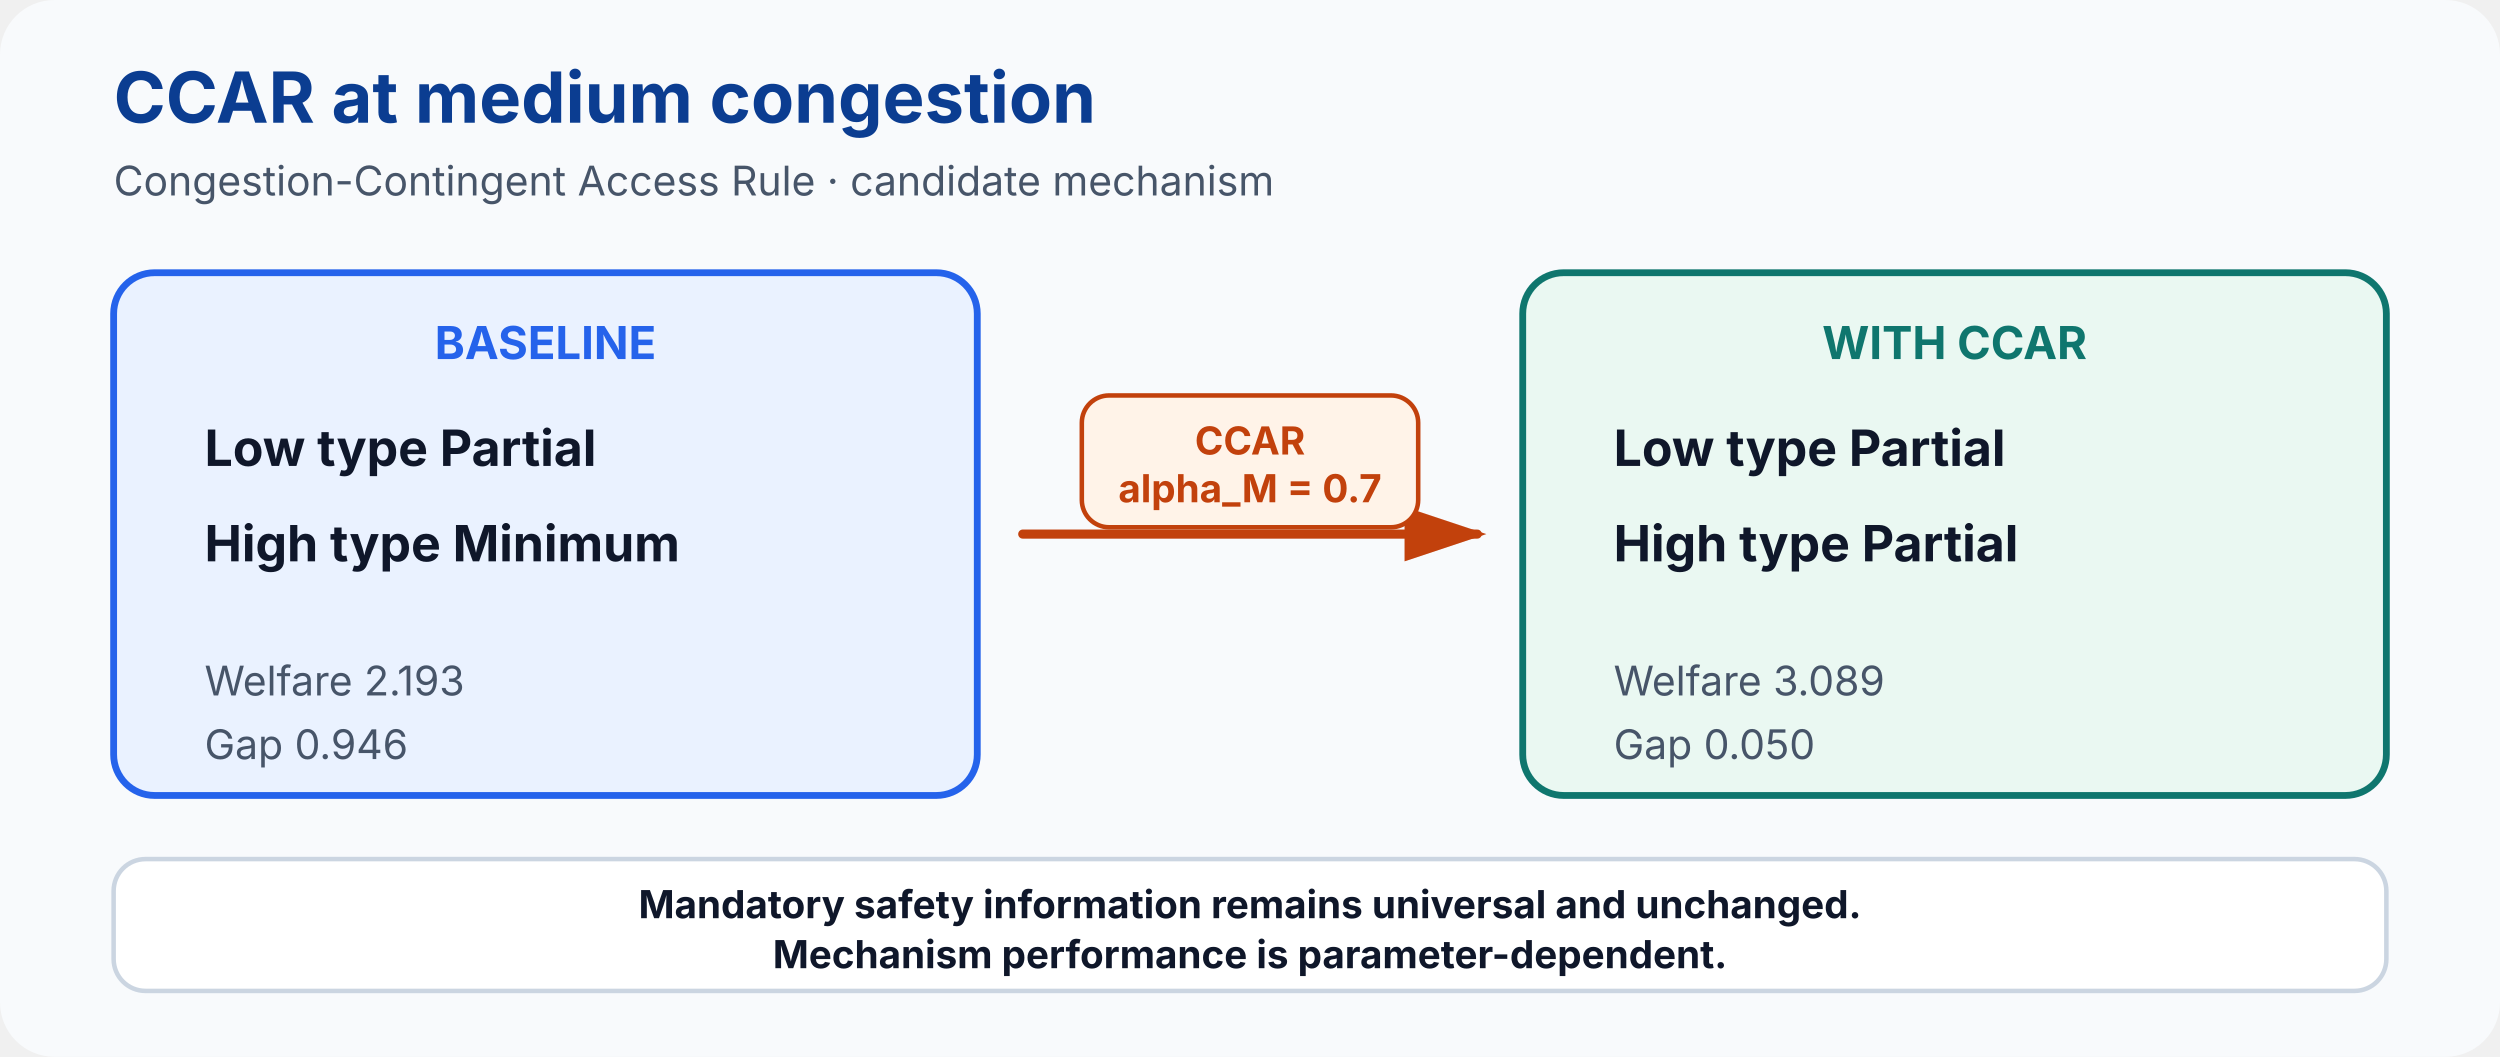
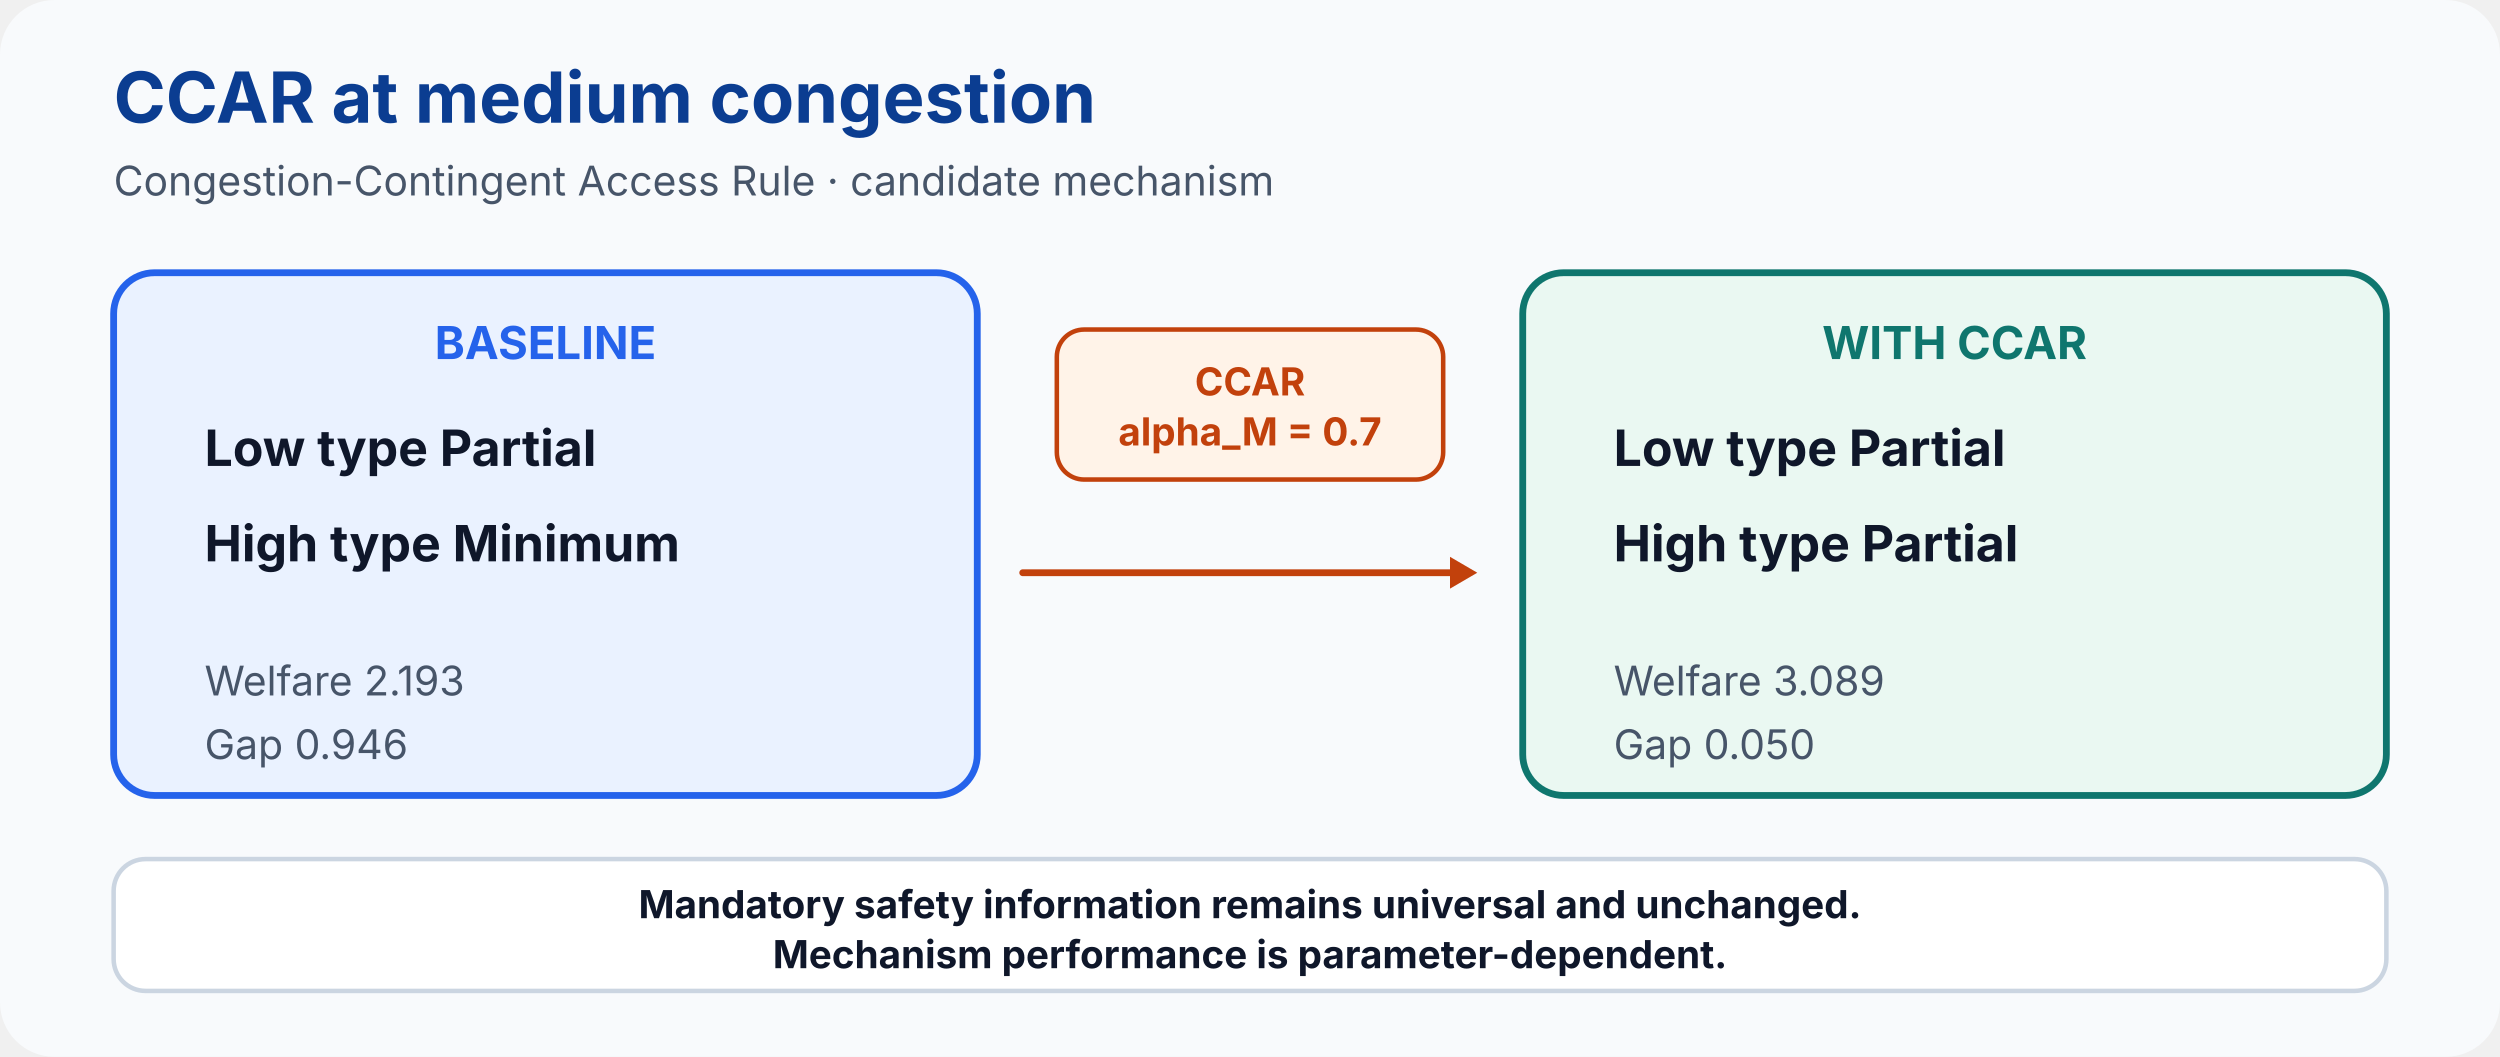
<svg xmlns="http://www.w3.org/2000/svg" width="1100" height="465" viewBox="0 0 1100 465" role="img" aria-labelledby="title desc">
  <defs>
    <marker id="arrow-2563EB" markerWidth="10" markerHeight="10" refX="8" refY="3" orient="auto" markerUnits="strokeWidth">
      <path d="M0,0 L0,6 L9,3 z" fill="#2563EB" />
    </marker>
    <marker id="arrow-0F766E" markerWidth="10" markerHeight="10" refX="8" refY="3" orient="auto" markerUnits="strokeWidth">
      <path d="M0,0 L0,6 L9,3 z" fill="#0F766E" />
    </marker>
    <marker id="arrow-C2410C" markerWidth="10" markerHeight="10" refX="8" refY="3" orient="auto" markerUnits="strokeWidth">
      <path d="M0,0 L0,6 L9,3 z" fill="#C2410C" />
    </marker>
  </defs>
  <rect width="1100" height="465" rx="24" fill="#F8FAFC" />
  <text x="50" y="54" text-anchor="start" font-family="Inter, -apple-system, BlinkMacSystemFont, 'Segoe UI', sans-serif" font-size="31" font-weight="700" font-style="normal" fill="#0B3D91">CCAR at medium congestion</text>
  <text x="50" y="86" text-anchor="start" font-family="Inter, -apple-system, BlinkMacSystemFont, 'Segoe UI', sans-serif" font-size="18" font-weight="400" font-style="normal" fill="#475569">Congestion-Contingent Access Rule · candidate mechanism</text>
  <rect x="50" y="120" width="380" height="230" rx="18" fill="#EAF2FF" stroke="#2563EB" stroke-width="3" />
  <text x="240" y="158" text-anchor="middle" font-family="Inter, -apple-system, BlinkMacSystemFont, 'Segoe UI', sans-serif" font-size="20" font-weight="750" font-style="normal" fill="#2563EB">BASELINE</text>
  <text x="90" y="205" text-anchor="start" font-family="Inter, -apple-system, BlinkMacSystemFont, 'Segoe UI', sans-serif" font-size="22" font-weight="650" font-style="normal" fill="#0F172A">Low type   Partial</text>
  <text x="90" y="247" text-anchor="start" font-family="Inter, -apple-system, BlinkMacSystemFont, 'Segoe UI', sans-serif" font-size="22" font-weight="650" font-style="normal" fill="#0F172A">High type  Minimum</text>
  <text x="90" y="306" text-anchor="start" font-family="Inter, -apple-system, BlinkMacSystemFont, 'Segoe UI', sans-serif" font-size="18" font-weight="400" font-style="normal" fill="#475569">Welfare  2.193</text>
  <text x="90" y="334" text-anchor="start" font-family="Inter, -apple-system, BlinkMacSystemFont, 'Segoe UI', sans-serif" font-size="18" font-weight="400" font-style="normal" fill="#475569">Gap          0.946</text>
-   <line x1="450" y1="235" x2="650" y2="235" stroke="#C2410C" stroke-width="4" stroke-linecap="round" marker-end="url(#arrow-C2410C)" />
-   <rect x="476" y="174" width="148" height="58" rx="12" fill="#FFF3E8" stroke="#C2410C" stroke-width="2" />
-   <text x="550" y="200" text-anchor="middle" font-family="Inter, -apple-system, BlinkMacSystemFont, 'Segoe UI', sans-serif" font-size="17" font-weight="750" font-style="normal" fill="#C2410C">CCAR</text>
-   <text x="550" y="221" text-anchor="middle" font-family="Inter, -apple-system, BlinkMacSystemFont, 'Segoe UI', sans-serif" font-size="17" font-weight="750" font-style="normal" fill="#C2410C">alpha_M = 0.7</text>
+   <rect x="465" y="145" width="170" height="66" rx="12" fill="#FFF3E8" stroke="#C2410C" stroke-width="2" />
+   <text x="550" y="174" text-anchor="middle" font-family="Inter, -apple-system, BlinkMacSystemFont, 'Segoe UI', sans-serif" font-size="17" font-weight="750" font-style="normal" fill="#C2410C">CCAR</text>
+   <text x="550" y="196" text-anchor="middle" font-family="Inter, -apple-system, BlinkMacSystemFont, 'Segoe UI', sans-serif" font-size="17" font-weight="750" font-style="normal" fill="#C2410C">alpha_M = 0.7</text>
+   <line x1="450" y1="252" x2="638.0" y2="252.0" stroke="#C2410C" stroke-width="3" stroke-linecap="round" />
+   <polygon points="650,252 638.0,259.0 638.0,245.0" fill="#C2410C" />
  <rect x="670" y="120" width="380" height="230" rx="18" fill="#EAF8F2" stroke="#0F766E" stroke-width="3" />
  <text x="860" y="158" text-anchor="middle" font-family="Inter, -apple-system, BlinkMacSystemFont, 'Segoe UI', sans-serif" font-size="20" font-weight="750" font-style="normal" fill="#0F766E">WITH CCAR</text>
  <text x="710" y="205" text-anchor="start" font-family="Inter, -apple-system, BlinkMacSystemFont, 'Segoe UI', sans-serif" font-size="22" font-weight="650" font-style="normal" fill="#0F172A">Low type   Partial</text>
  <text x="710" y="247" text-anchor="start" font-family="Inter, -apple-system, BlinkMacSystemFont, 'Segoe UI', sans-serif" font-size="22" font-weight="650" font-style="normal" fill="#0F172A">High type  Partial</text>
  <text x="710" y="306" text-anchor="start" font-family="Inter, -apple-system, BlinkMacSystemFont, 'Segoe UI', sans-serif" font-size="18" font-weight="400" font-style="normal" fill="#475569">Welfare  3.089</text>
  <text x="710" y="334" text-anchor="start" font-family="Inter, -apple-system, BlinkMacSystemFont, 'Segoe UI', sans-serif" font-size="18" font-weight="400" font-style="normal" fill="#475569">Gap          0.050</text>
  <rect x="50" y="378" width="1000" height="58" rx="14" fill="#FFFFFF" stroke="#CBD5E1" stroke-width="2" />
  <text x="550" y="404" text-anchor="middle" font-family="Inter, -apple-system, BlinkMacSystemFont, 'Segoe UI', sans-serif" font-size="17" font-weight="650" font-style="normal" fill="#0F172A">Mandatory safety information remains universal and unchanged.</text>
  <text x="550" y="426" text-anchor="middle" font-family="Inter, -apple-system, BlinkMacSystemFont, 'Segoe UI', sans-serif" font-size="17" font-weight="650" font-style="normal" fill="#0F172A">Mechanism performance is parameter-dependent.</text>
</svg>
